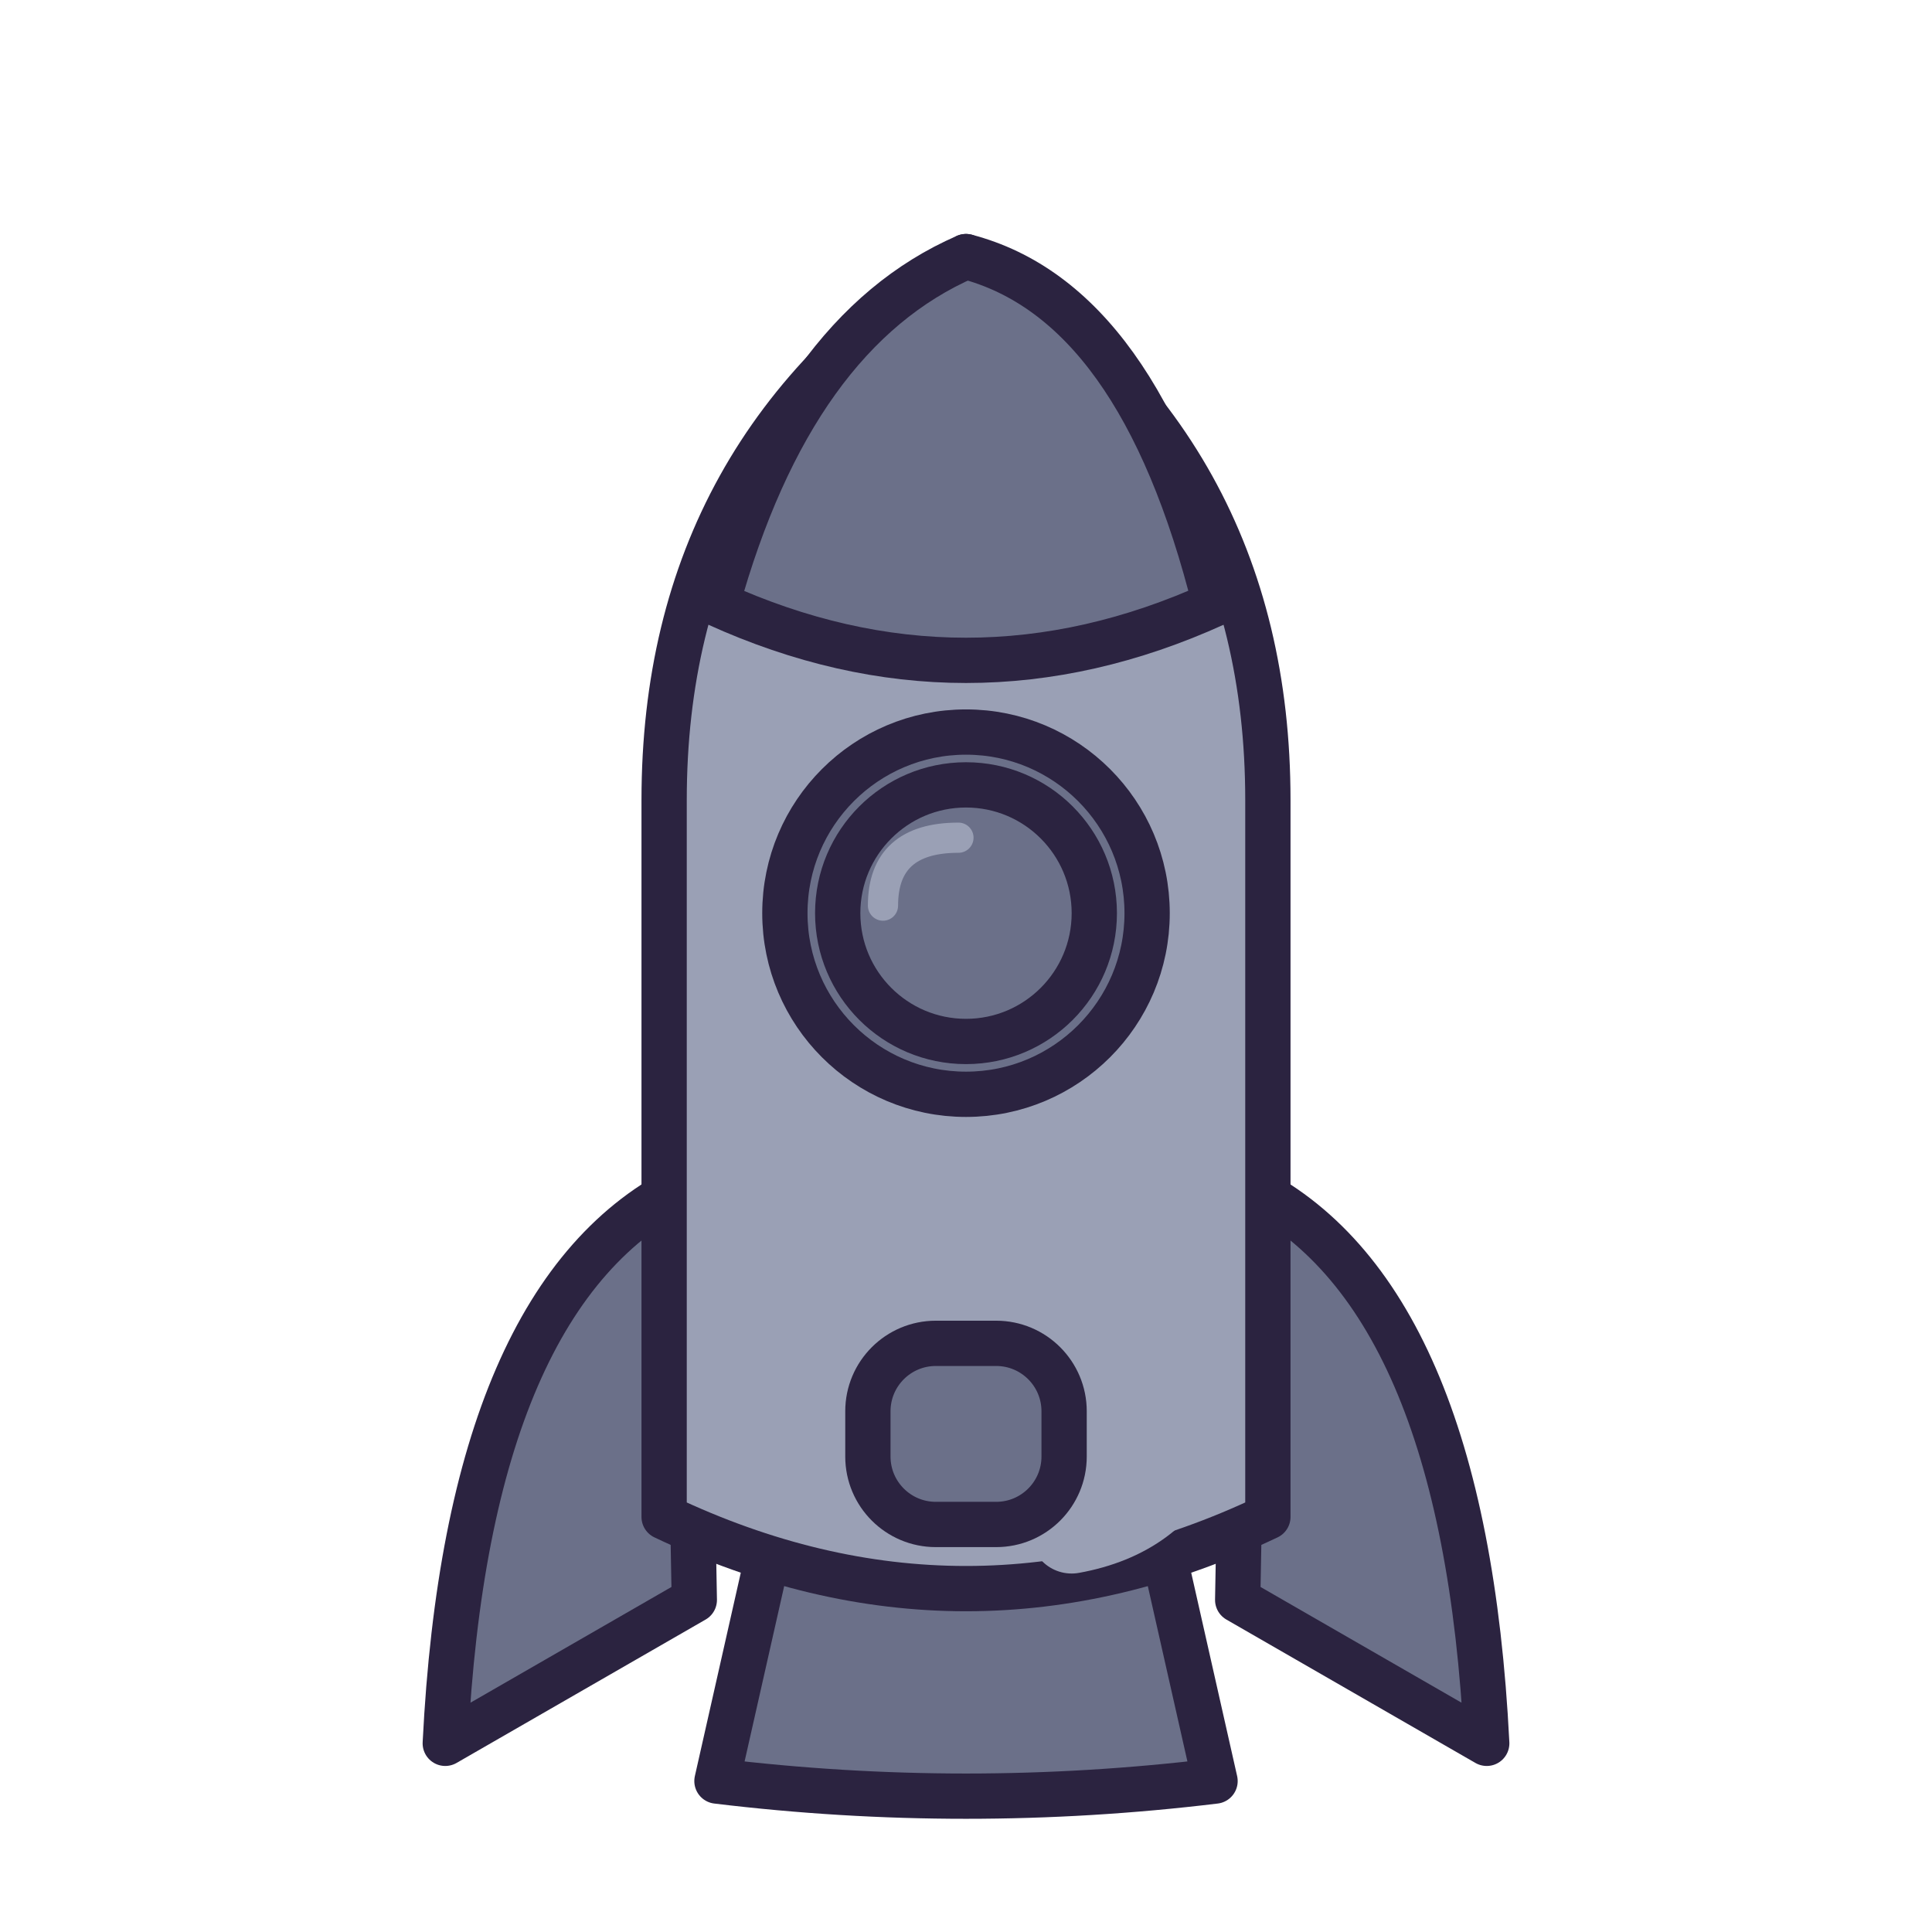
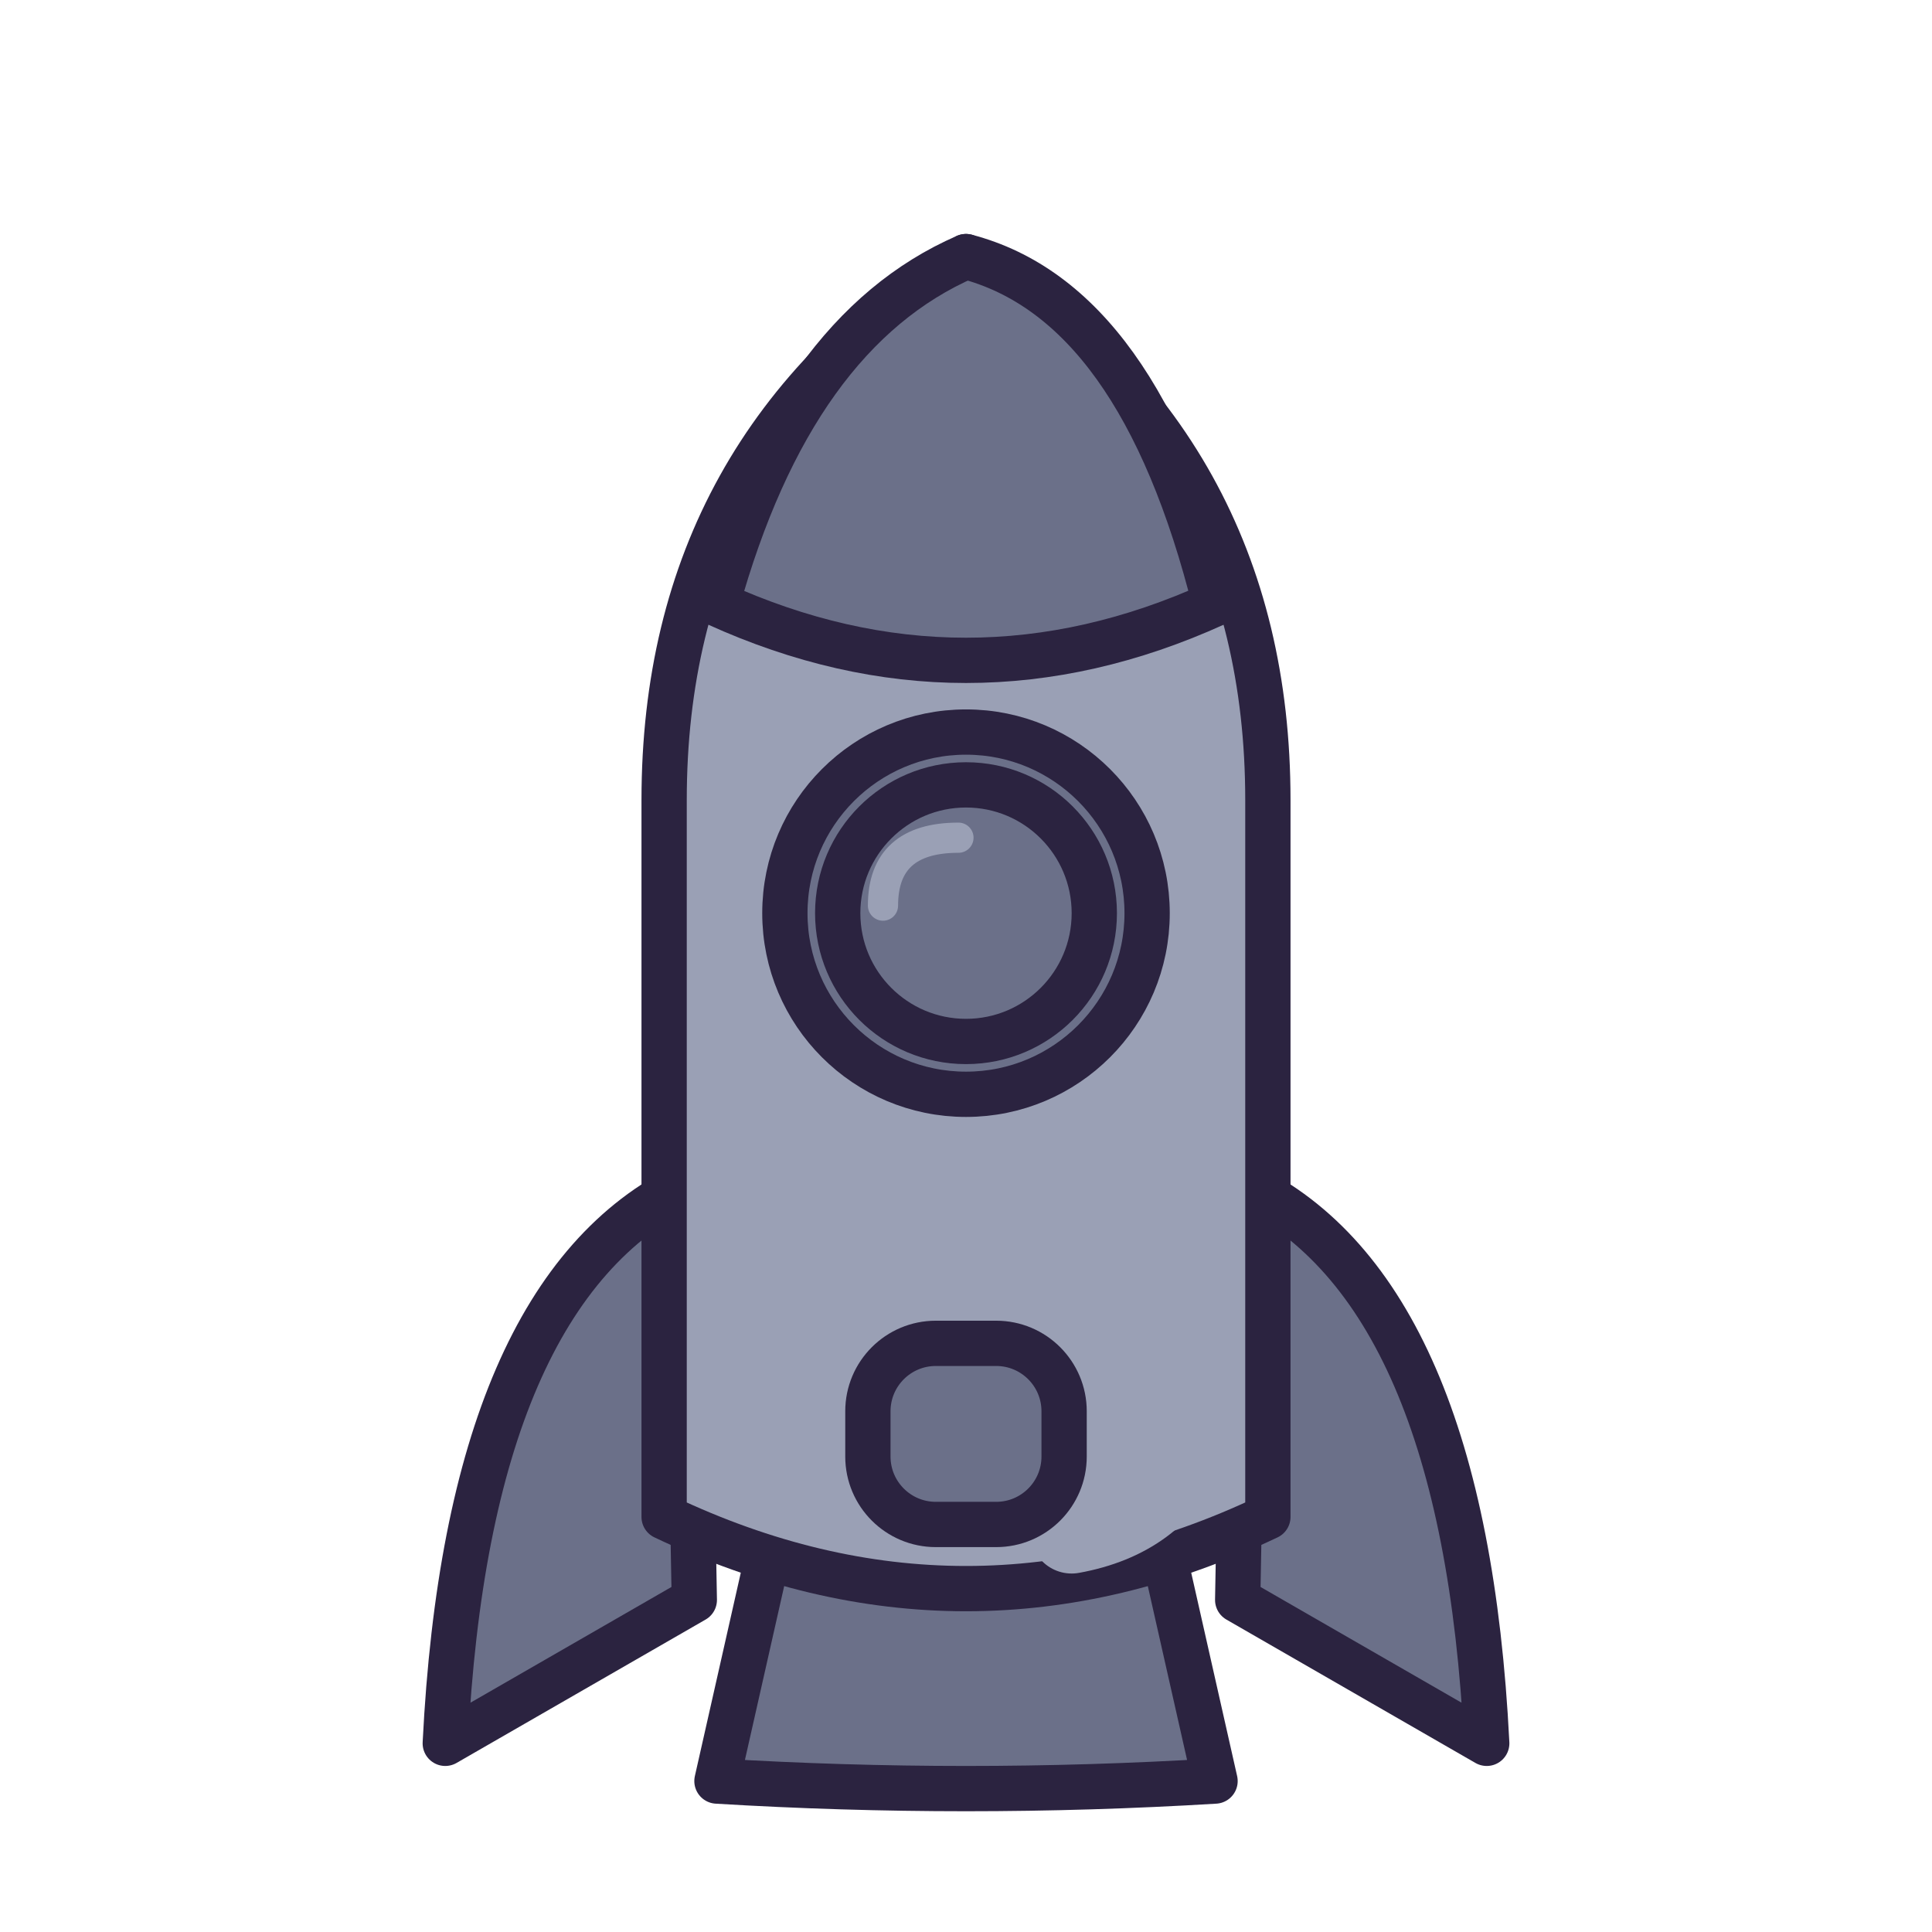
<svg xmlns="http://www.w3.org/2000/svg" version="1.1" viewBox="0 0 256 256" fill="none" stroke="#2B2340" stroke-width="6" stroke-linecap="round" stroke-linejoin="round">
  <path d="M91 157Q62 171 59 231L92 212Z" fill="#6B7089" />
  <path d="M165 157Q194 171 197 231L164 212Z" fill="#6B7089" />
-   <path d="M102 205H154L161 236Q128 240 95 236Z" fill="#6B7089" />
+   <path d="M102 205H154L161 236Q128 238 95 236Z" fill="#6B7089" />
  <path d="M88 201V106Q88 59 128 34Q168 59 168 106V201Q128 220 88 201Z" fill="#9AA0B5" />
  <path d="M128 34Q151 40 161 80Q128 95 95 80Q105 44 128 34Z" fill="#6B7089" />
  <path d="M157 104V192Q153 201 142 203" fill="none" stroke="#9AA0B5" stroke-width="11" />
  <circle cx="128" cy="121" r="24" fill="#6B7089" />
  <circle cx="128" cy="121" r="17" fill="#6B7089" />
  <path d="M117 120Q117 111 127 111" fill="none" stroke="#9AA0B5" stroke-width="4" />
  <rect x="115" y="178" width="26" height="24" rx="9" fill="#6B7089" />
  <path d="M99 147V174" fill="none" stroke="#9AA0B5" stroke-width="4" />
  <g id="flame-anchor" transform="translate(128 240)" />
</svg>
